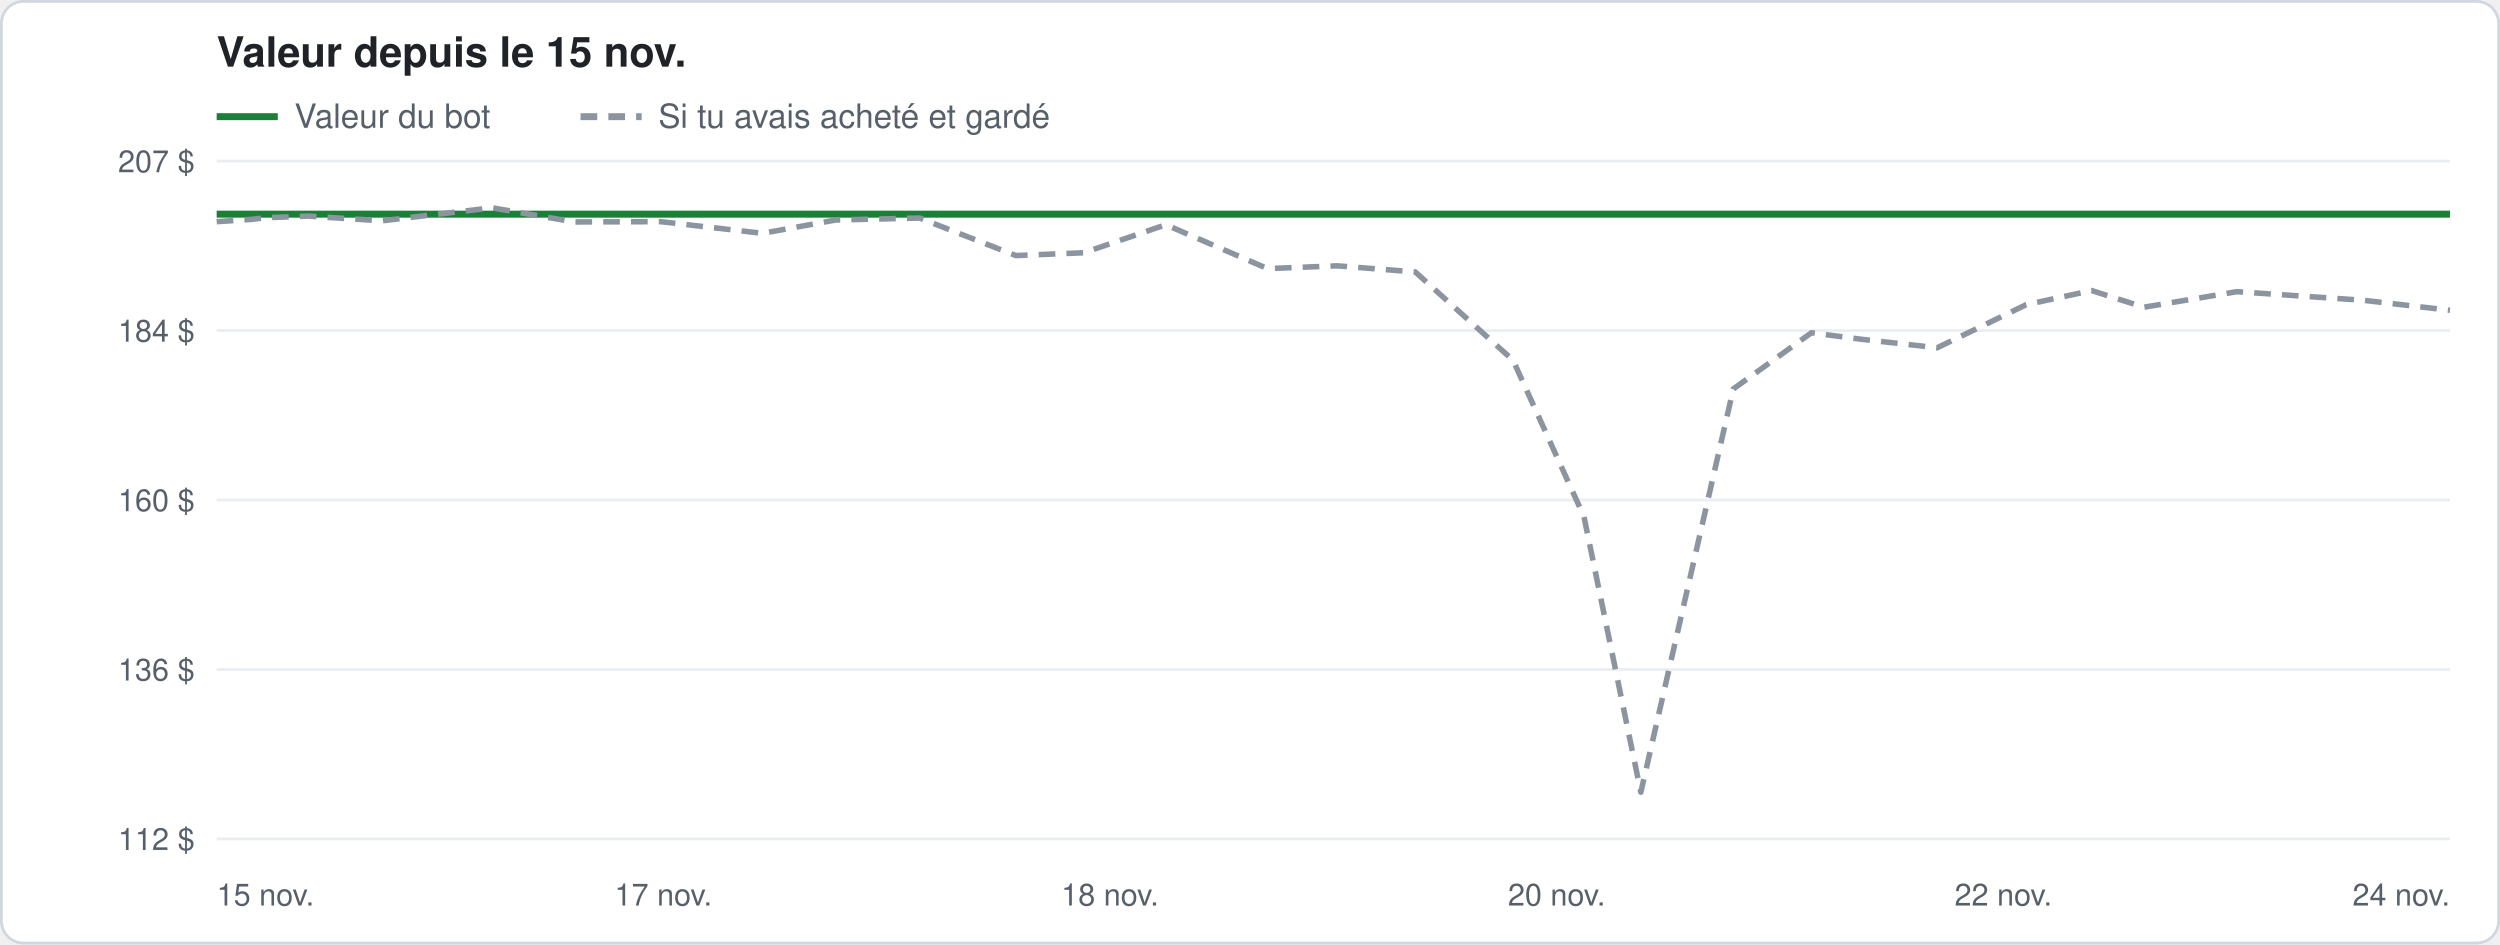
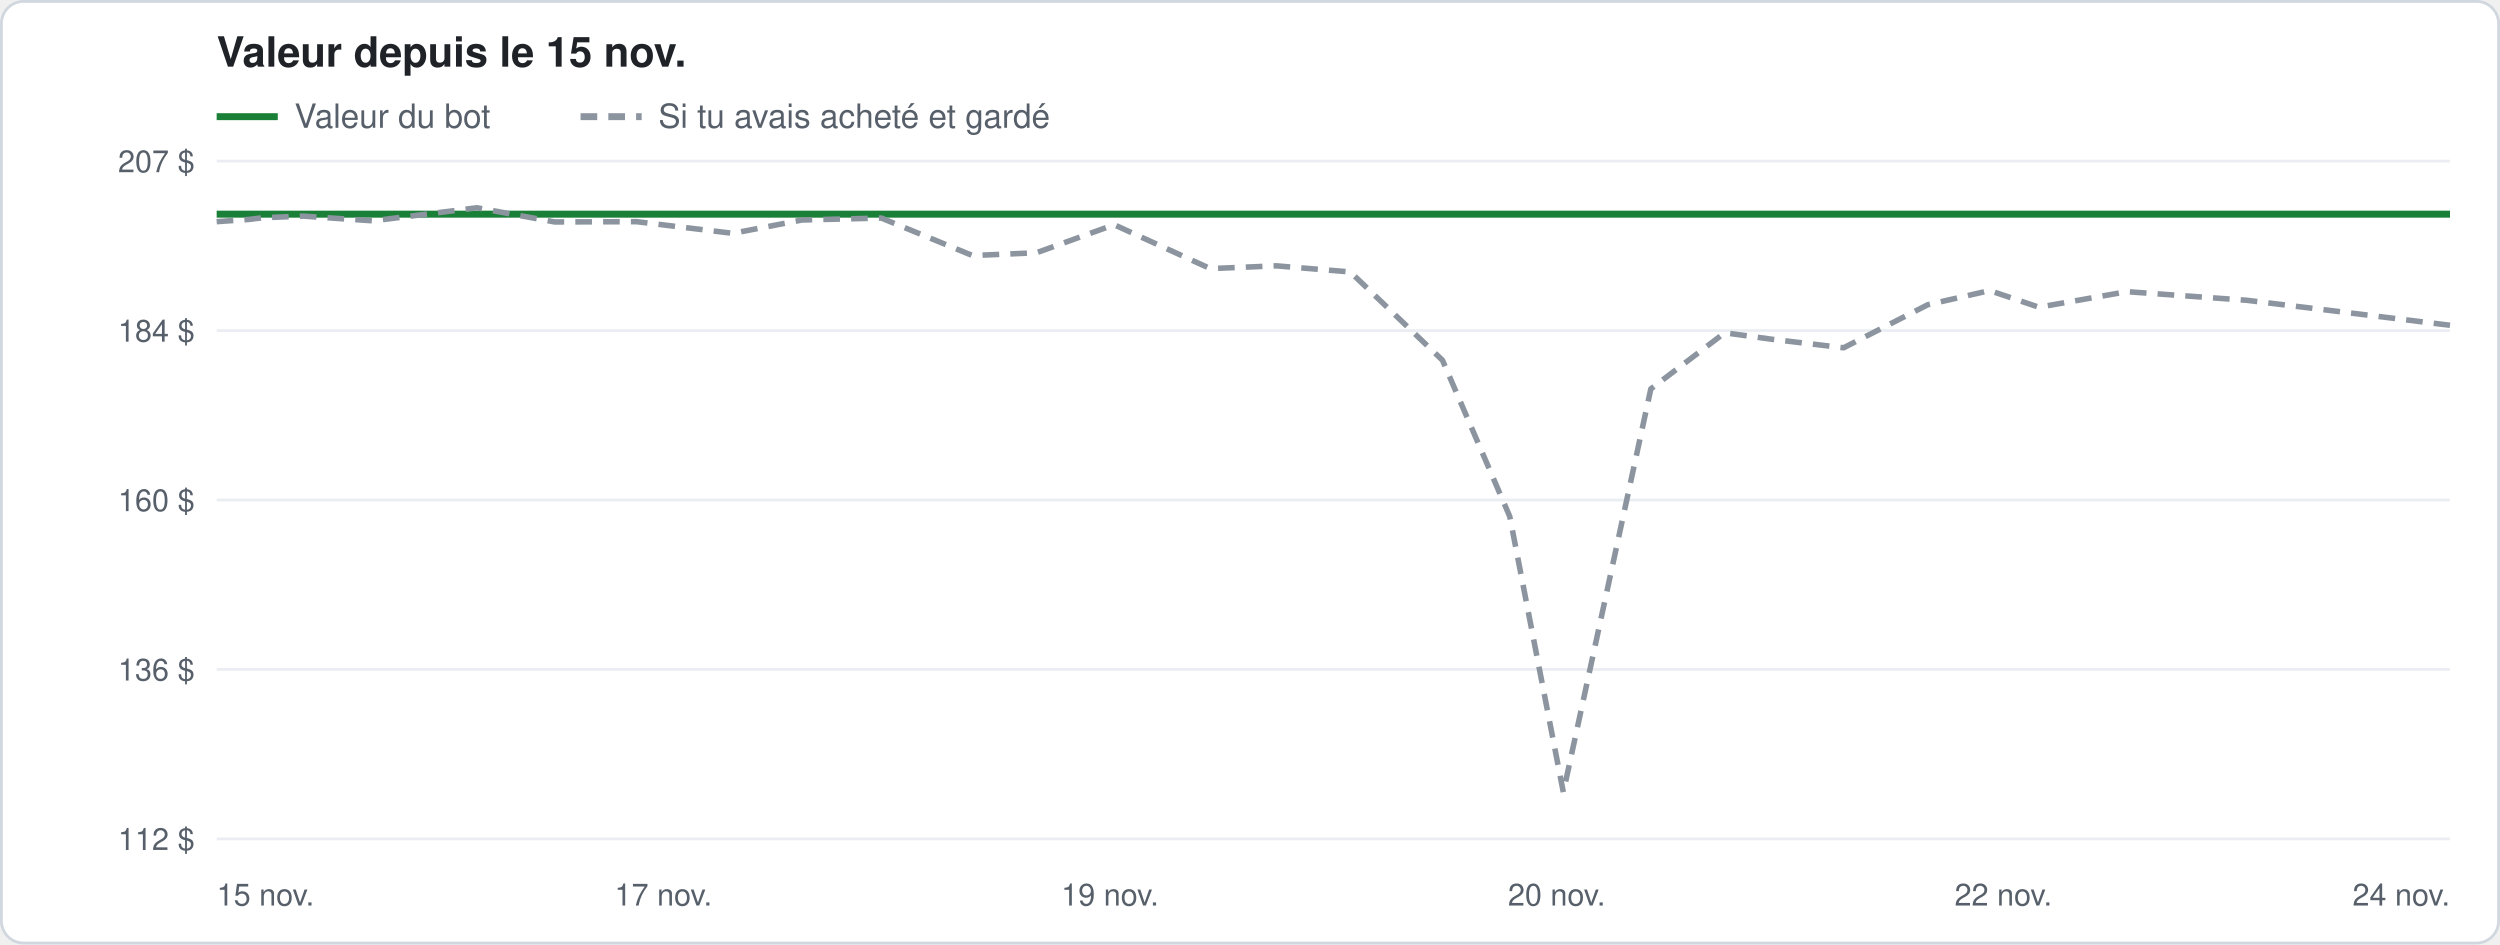
<svg xmlns="http://www.w3.org/2000/svg" width="900" height="340" viewBox="0 0 900 340" font-family="-apple-system, Segoe UI, Helvetica, Arial, sans-serif">
  <rect x="0.5" y="0.5" width="899" height="339" rx="8" fill="#ffffff" stroke="#d0d7de" />
  <text x="78" y="24" font-size="15" font-weight="600" fill="#1f2328">Valeur depuis le 15 nov.</text>
  <line x1="78" y1="42" x2="100" y2="42" stroke="#1a7f37" stroke-width="2.5" />
  <text x="106" y="46" font-size="12" fill="#57606a">Valeur du bot</text>
  <line x1="209" y1="42" x2="231" y2="42" stroke="#8c959f" stroke-width="2.5" stroke-dasharray="6 4" />
  <text x="237" y="46" font-size="12" fill="#57606a">Si tu avais acheté et gardé</text>
  <line x1="78" y1="302.0" x2="882" y2="302.0" stroke="#eaeef2" />
  <text x="70" y="306.0" font-size="11" fill="#57606a" text-anchor="end">112 $</text>
  <line x1="78" y1="241.0" x2="882" y2="241.0" stroke="#eaeef2" />
  <text x="70" y="245.0" font-size="11" fill="#57606a" text-anchor="end">136 $</text>
  <line x1="78" y1="180.0" x2="882" y2="180.0" stroke="#eaeef2" />
  <text x="70" y="184.0" font-size="11" fill="#57606a" text-anchor="end">160 $</text>
  <line x1="78" y1="119.0" x2="882" y2="119.0" stroke="#eaeef2" />
  <text x="70" y="123.0" font-size="11" fill="#57606a" text-anchor="end">184 $</text>
  <line x1="78" y1="58.0" x2="882" y2="58.0" stroke="#eaeef2" />
  <text x="70" y="62.0" font-size="11" fill="#57606a" text-anchor="end">207 $</text>
  <text x="78.0" y="326" font-size="11" fill="#57606a" text-anchor="start">15 nov.</text>
  <text x="238.8" y="326" font-size="11" fill="#57606a" text-anchor="middle">17 nov.</text>
-   <text x="399.6" y="326" font-size="11" fill="#57606a" text-anchor="middle">18 nov.</text>
+   <text x="399.6" y="326" font-size="11" fill="#57606a" text-anchor="middle">19 nov.</text>
  <text x="560.4" y="326" font-size="11" fill="#57606a" text-anchor="middle">20 nov.</text>
  <text x="721.2" y="326" font-size="11" fill="#57606a" text-anchor="middle">22 nov.</text>
  <text x="882.0" y="326" font-size="11" fill="#57606a" text-anchor="end">24 nov.</text>
-   <polyline points="78.0,77.1 90.3,77.1 95.4,77.1 110.9,77.1 137.5,77.1 177.1,77.1 206.7,77.1 237.9,77.1 274.5,77.1 300.8,77.1 331.1,77.1 365.7,77.1 390.1,77.1 419.7,77.1 456.3,77.1 481.5,77.1 509.5,77.1 544.7,77.1 570.2,77.1 590.7,77.1 624.0,77.1 652.1,77.1 669.8,77.1 697.4,77.1 729.4,77.1 753.0,77.1 771.8,77.1 805.3,77.1 850.8,77.1 882.0,77.1" fill="none" stroke="#1a7f37" stroke-width="2.5" stroke-linejoin="round" />
-   <polyline points="78.0,79.8 90.3,79.0 95.4,78.4 110.9,77.8 137.5,79.5 177.1,74.8 206.7,79.9 237.9,79.8 274.5,84.0 300.8,79.2 331.1,78.5 365.7,92.0 390.1,91.0 419.7,80.9 456.3,96.7 481.5,95.7 509.5,97.9 544.7,129.7 570.2,185.9 590.7,285.2 624.0,140.0 652.1,119.8 669.8,122.1 697.4,125.2 729.4,109.7 753.0,104.6 771.8,110.6 805.3,105.0 850.8,108.1 882.0,111.7" fill="none" stroke="#8c959f" stroke-width="2" stroke-linejoin="round" stroke-dasharray="6 4" />
+   <polyline points="78.0,77.1 89.6,77.1 94.4,77.1 109.1,77.1 134.3,77.1 171.7,77.1 199.7,77.1 229.2,77.1 263.8,77.1 288.7,77.1 317.3,77.1 350.1,77.1 373.1,77.1 401.1,77.1 435.7,77.1 459.5,77.1 486.1,77.1 519.3,77.1 543.5,77.1 562.8,77.1 594.3,77.1 620.9,77.1 637.6,77.1 663.7,77.1 694.0,77.1 716.3,77.1 734.0,77.1 765.7,77.1 808.8,77.1 838.3,77.1 882.0,77.1" fill="none" stroke="#1a7f37" stroke-width="2.5" stroke-linejoin="round" />
+   <polyline points="78.0,79.8 89.6,79.0 94.4,78.4 109.1,77.8 134.3,79.5 171.7,74.8 199.7,79.9 229.2,79.8 263.8,84.0 288.7,79.2 317.3,78.5 350.1,92.0 373.1,91.0 401.1,80.9 435.7,96.7 459.5,95.7 486.1,97.9 519.3,129.7 543.5,185.9 562.8,285.2 594.3,140.0 620.9,119.8 637.6,122.1 663.7,125.2 694.0,109.7 716.3,104.6 734.0,110.6 765.7,105.0 808.8,108.1 838.3,111.7 882.0,117.1" fill="none" stroke="#8c959f" stroke-width="2" stroke-linejoin="round" stroke-dasharray="6 4" />
</svg>
